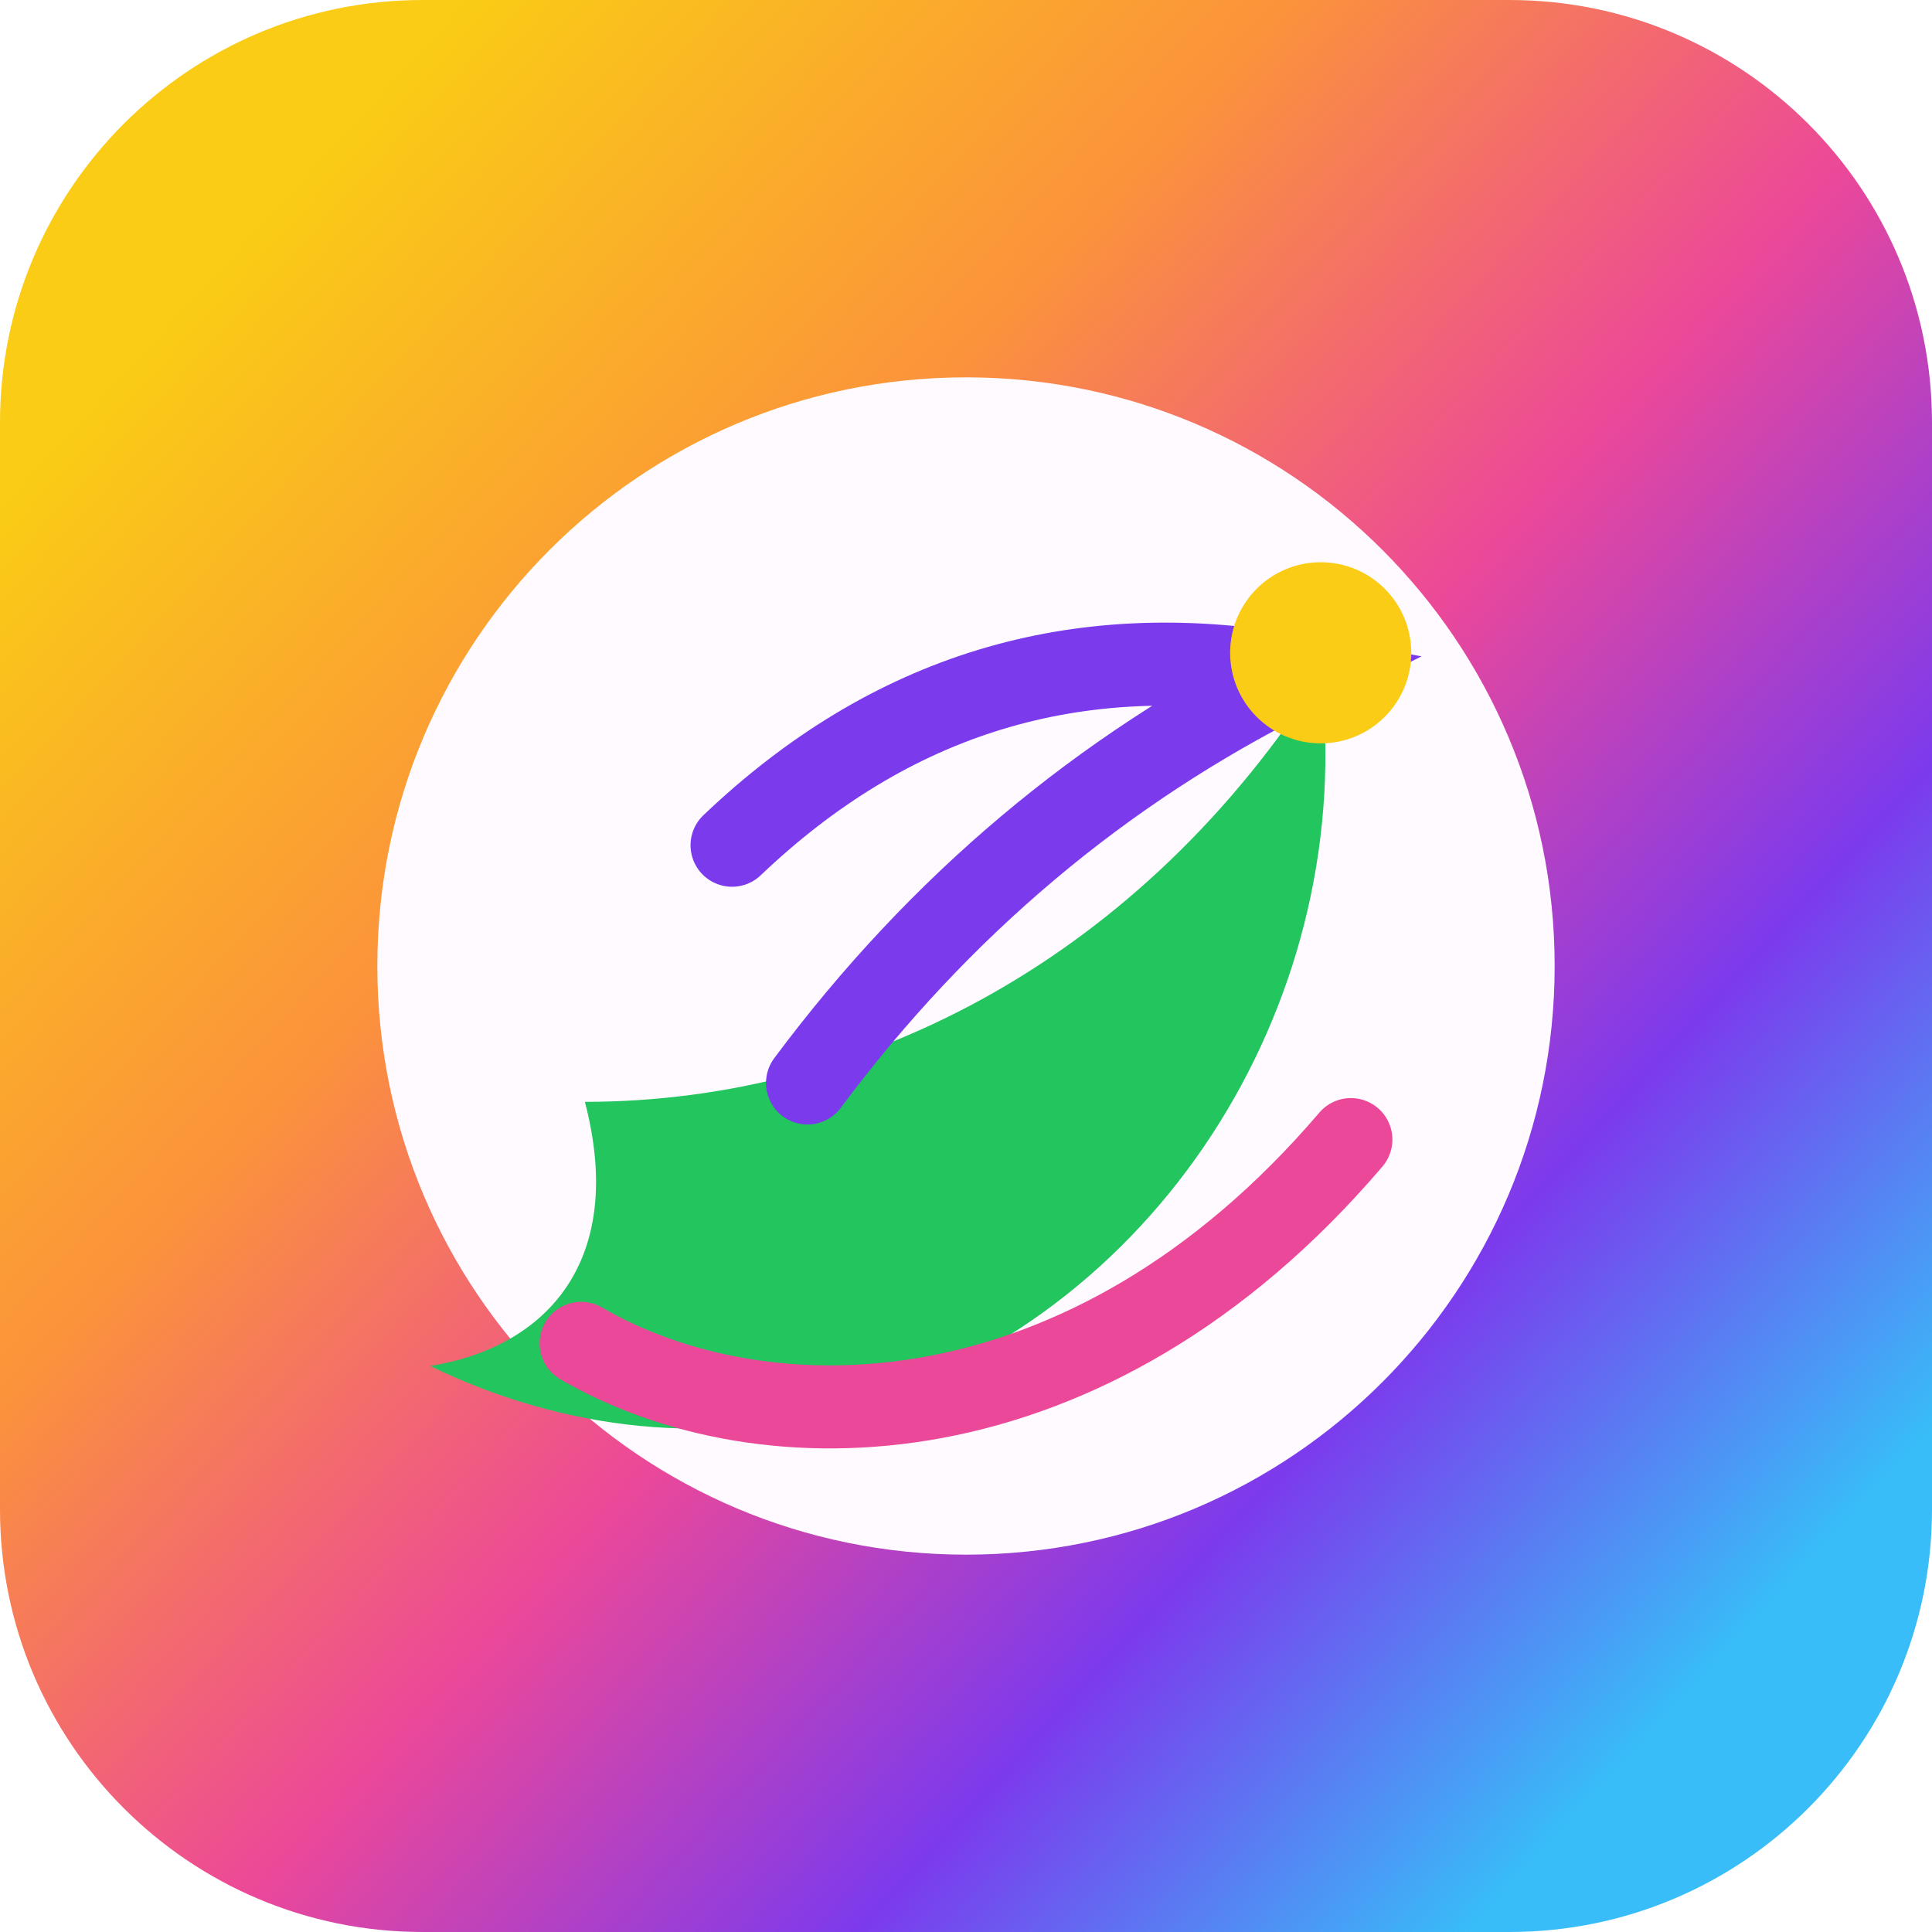
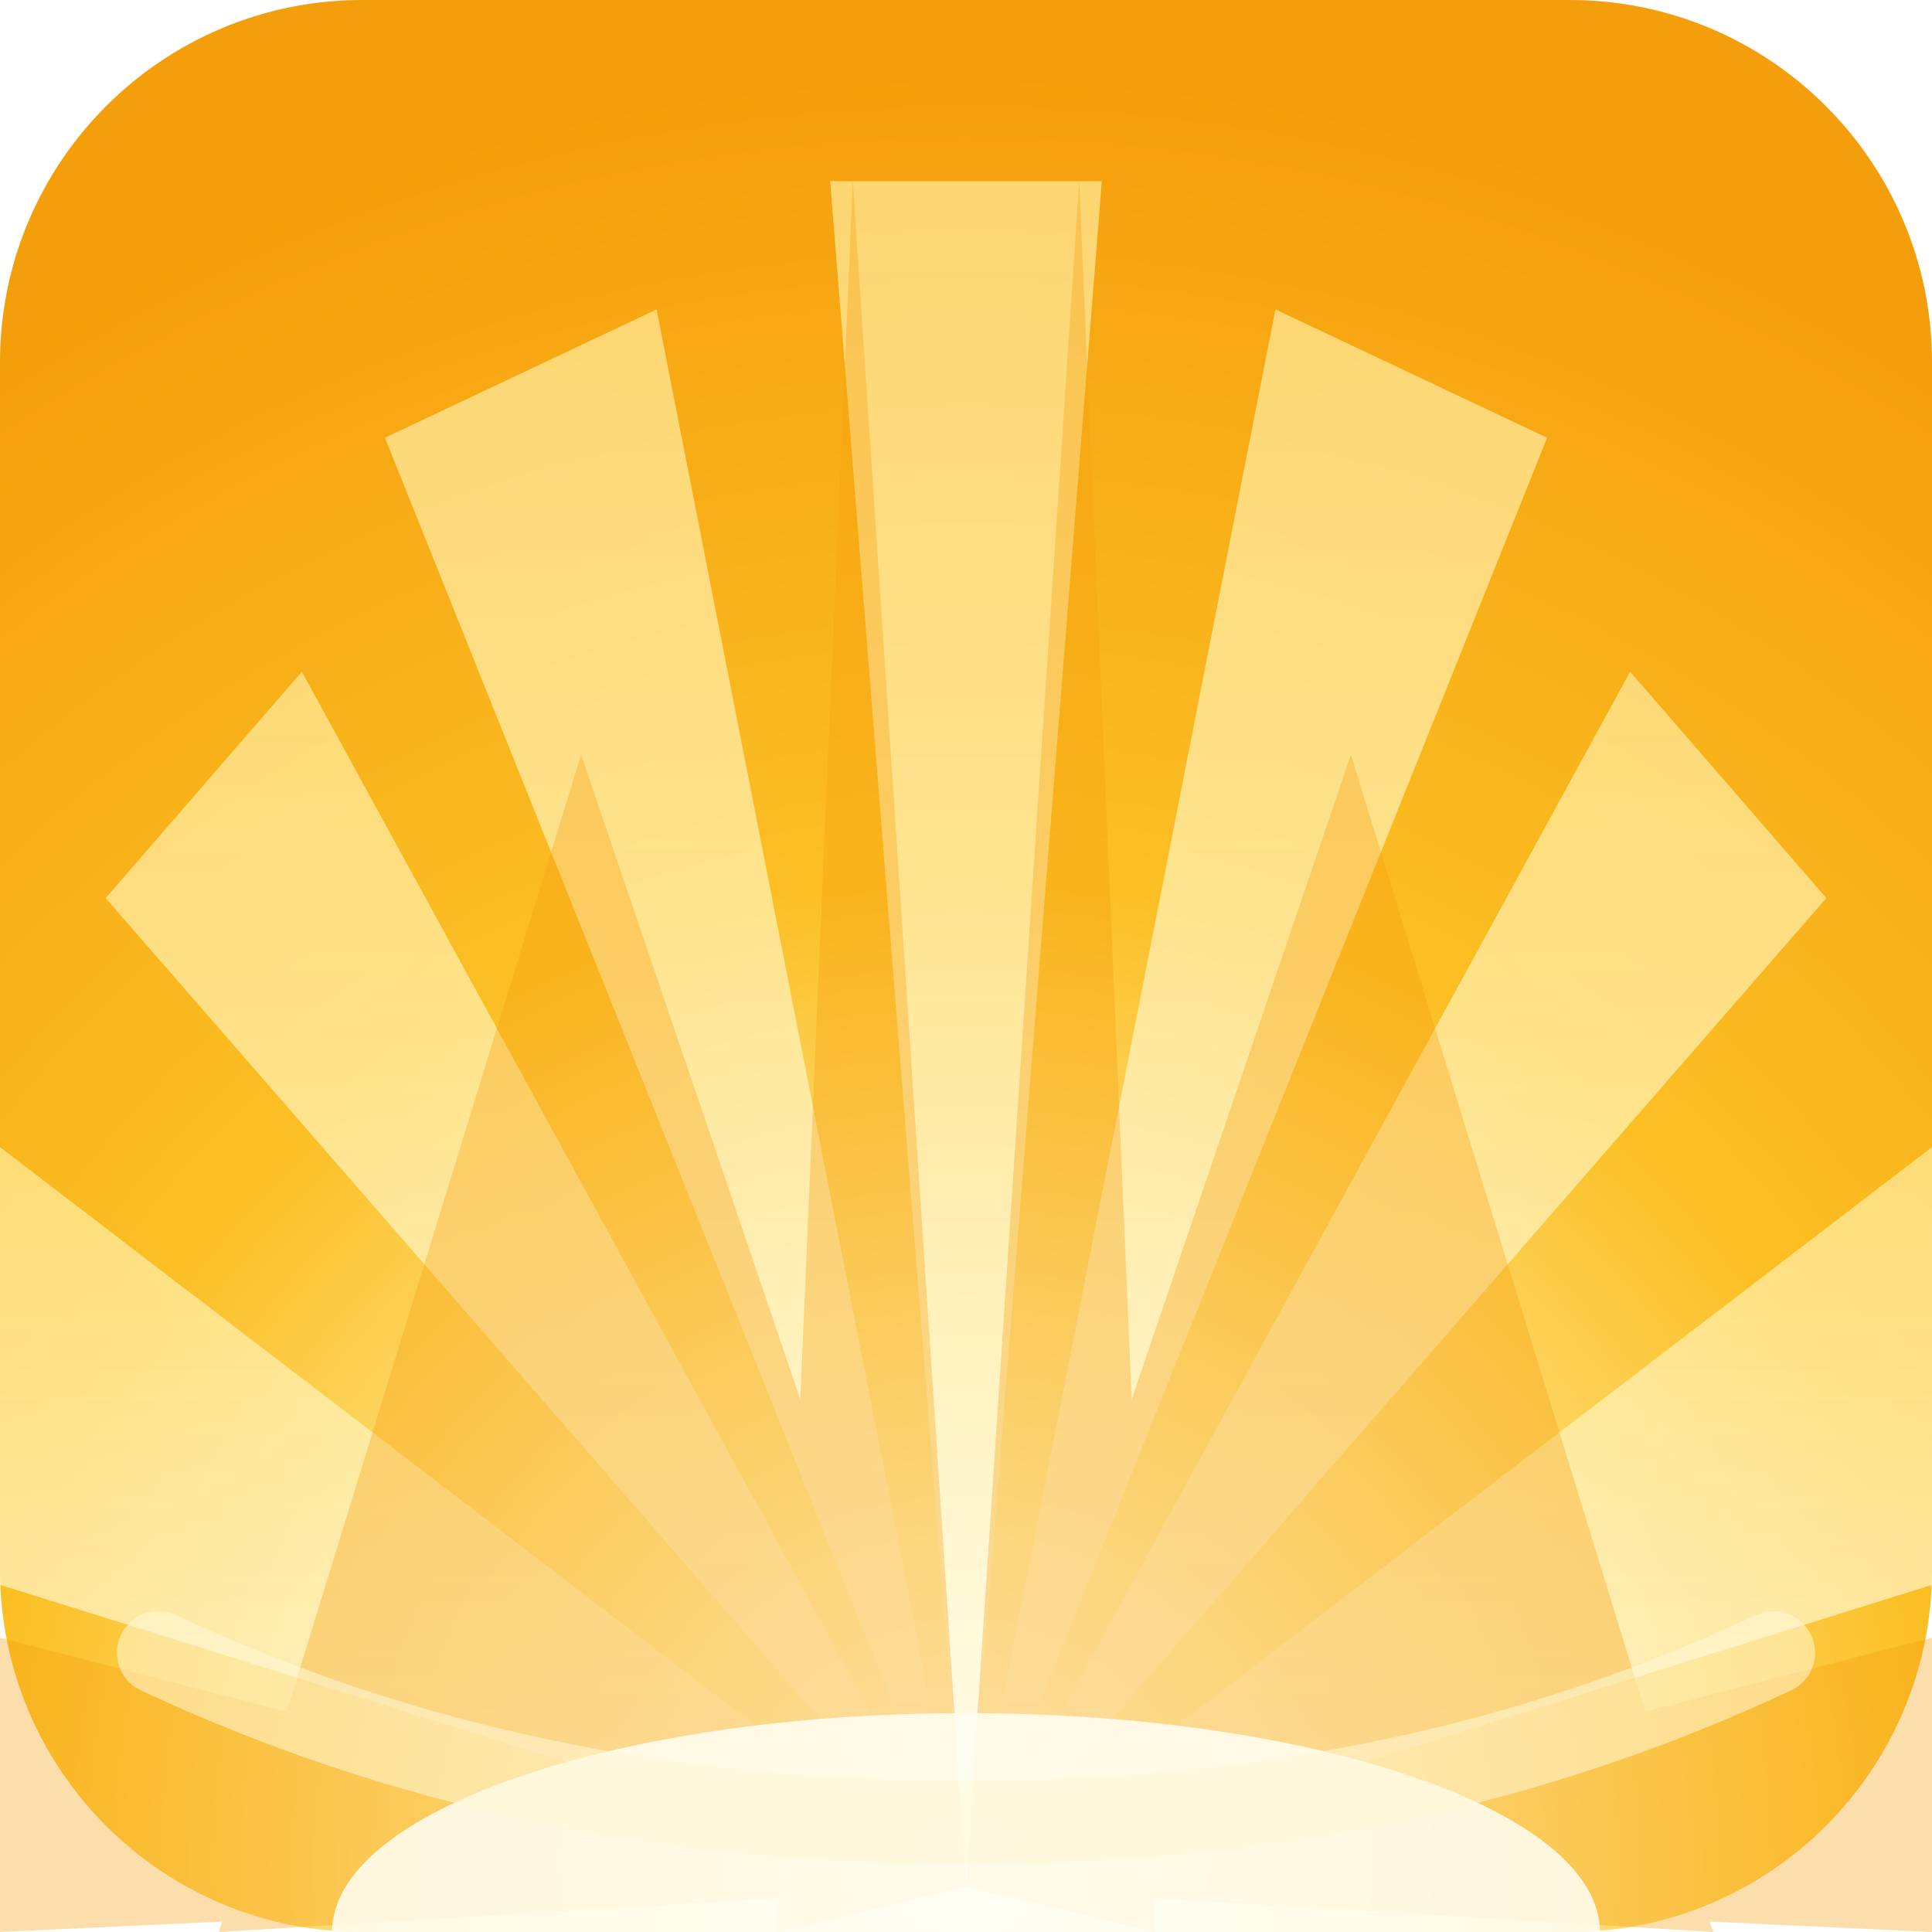
- <svg xmlns="http://www.w3.org/2000/svg" viewBox="0 0 512 512" role="img" aria-label="Steady Day">
+ <svg xmlns="http://www.w3.org/2000/svg" viewBox="0 0 512 512" role="img" aria-label="Steady Day sunburst">
  <defs>
-     <linearGradient id="rainbow" x1="56" x2="456" y1="72" y2="440" gradientUnits="userSpaceOnUse">
-       <stop offset="0" stop-color="#facc15" />
-       <stop offset="0.3" stop-color="#fb923c" />
-       <stop offset="0.55" stop-color="#ec4899" />
-       <stop offset="0.78" stop-color="#7c3aed" />
-       <stop offset="1" stop-color="#38bdf8" />
+     <radialGradient id="glow" cx="50%" cy="96%" r="92%">
+       <stop offset="0" stop-color="#fffef3" />
+       <stop offset="0.18" stop-color="#fff4b8" />
+       <stop offset="0.55" stop-color="#fbbf24" />
+       <stop offset="1" stop-color="#f59e0b" />
+     </radialGradient>
+     <linearGradient id="softRay" x1="0" x2="0" y1="0" y2="1">
+       <stop offset="0" stop-color="#fff1a8" stop-opacity="0.9" />
+       <stop offset="1" stop-color="#fffbea" stop-opacity="0.98" />
    </linearGradient>
  </defs>
-   <rect width="512" height="512" rx="112" fill="url(#rainbow)" />
-   <circle cx="256" cy="256" r="156" fill="#fffaff" />
-   <path d="M155 292c75 0 148-39 195-113 10 84-41 168-122 193-39 12-79 7-114-10 31-5 52-28 41-70Z" fill="#22c55e" />
-   <path d="M194 224c42-40 91-55 148-45-50 25-93 61-128 108" fill="none" stroke="#7c3aed" stroke-width="22" stroke-linecap="round" />
-   <path d="M154 356c48 28 134 28 204-54" fill="none" stroke="#ec4899" stroke-width="22" stroke-linecap="round" />
-   <circle cx="350" cy="173" r="24" fill="#facc15" />
+   <rect width="512" height="512" rx="96" fill="url(#glow)" />
+   <g fill="url(#softRay)" opacity="0.72">
+     <path d="M256 500 0 420V304Z" />
+     <path d="M256 500 28 238 80 178Z" />
+     <path d="M256 500 102 116 174 82Z" />
+     <path d="M256 500 220 48h72Z" />
+     <path d="M256 500 338 82l72 34Z" />
+     <path d="M256 500 432 178l52 60Z" />
+     <path d="M256 500 512 304v116Z" />
+   </g>
+   <g fill="#f59e0b" opacity="0.34">
+     <path d="M256 500 0 512v-78Z" />
+     <path d="M256 500 58 512l96-312Z" />
+     <path d="M256 500 206 512l20-464Z" />
+     <path d="M256 500 306 512 286 48Z" />
+     <path d="M256 500 454 512 358 200Z" />
+     <path d="M256 500 512 434v78Z" />
+   </g>
+   <ellipse cx="256" cy="512" rx="168" ry="58" fill="#fffef3" opacity="0.86" />
+   <path d="M42 438c64 30 134 45 214 45s150-15 214-45" fill="none" stroke="#fff8d6" stroke-width="22" stroke-linecap="round" opacity="0.56" />
</svg>
